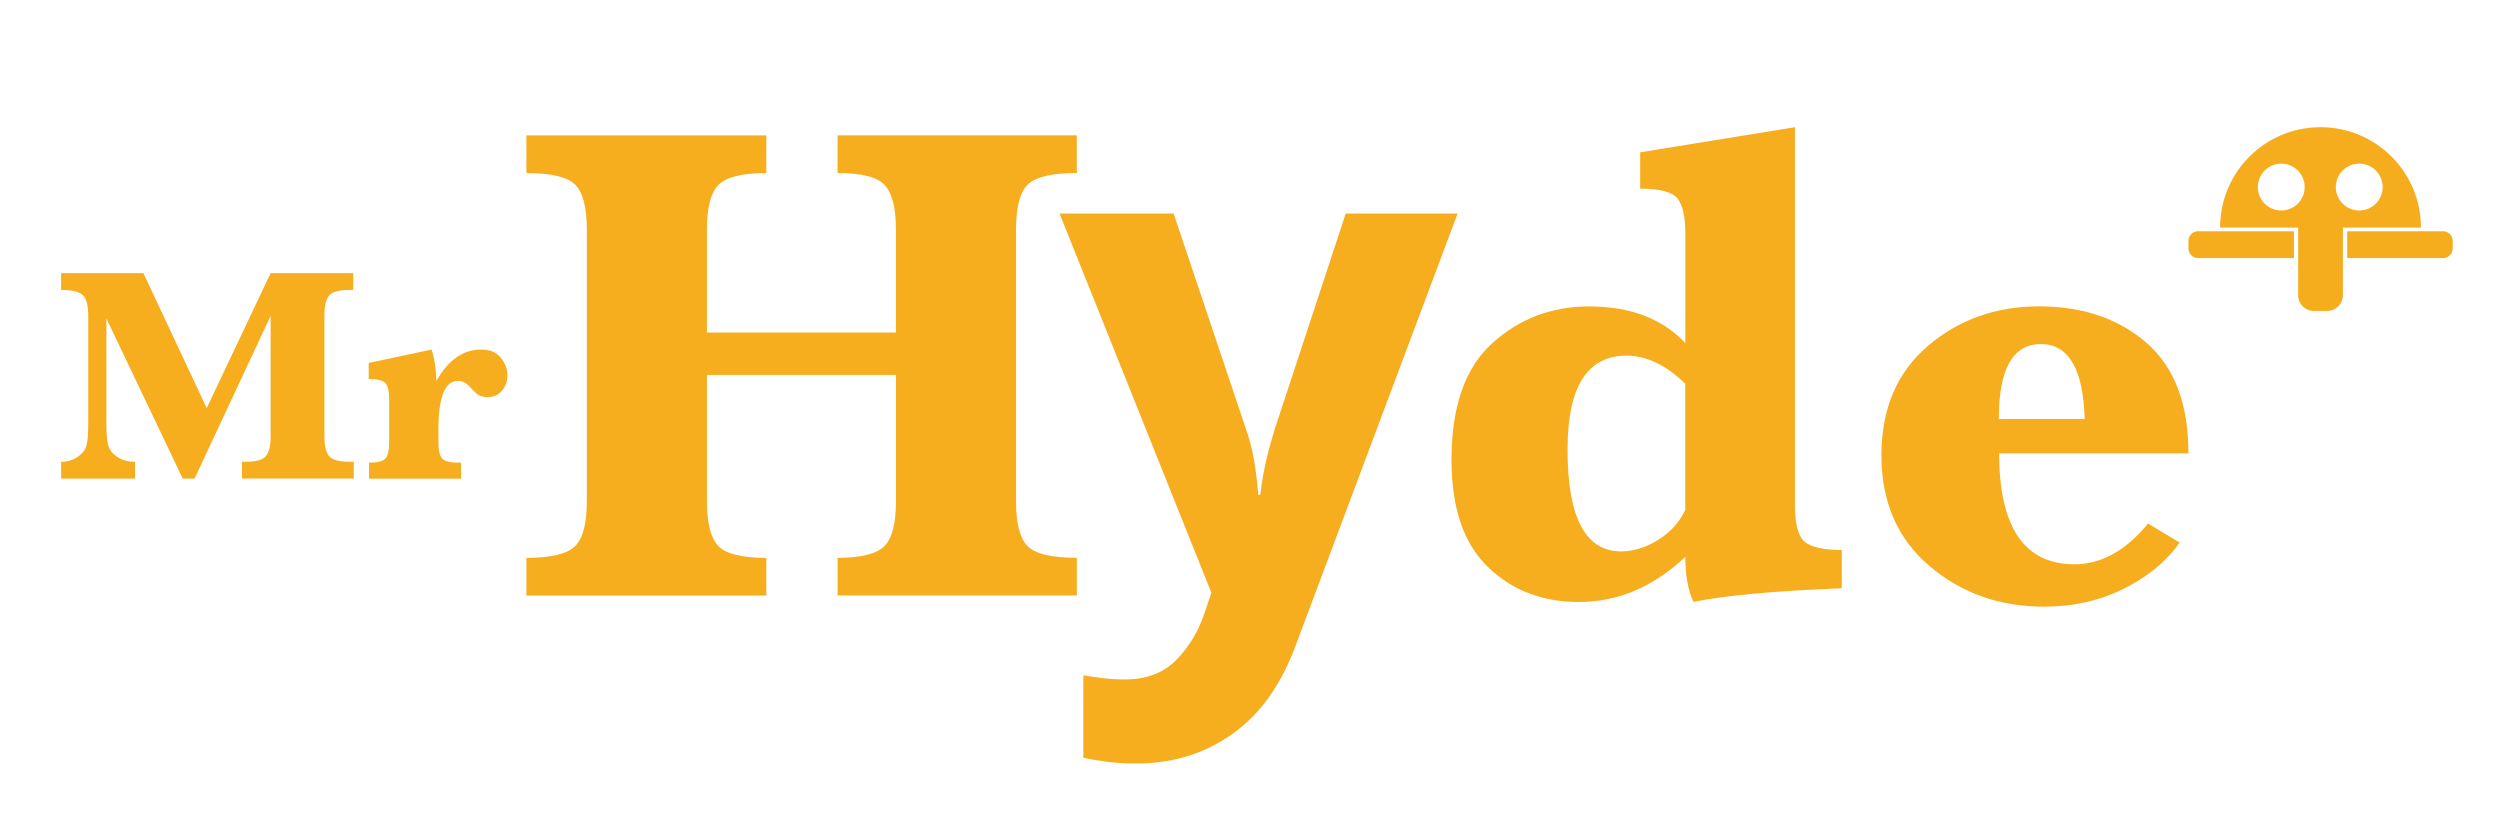
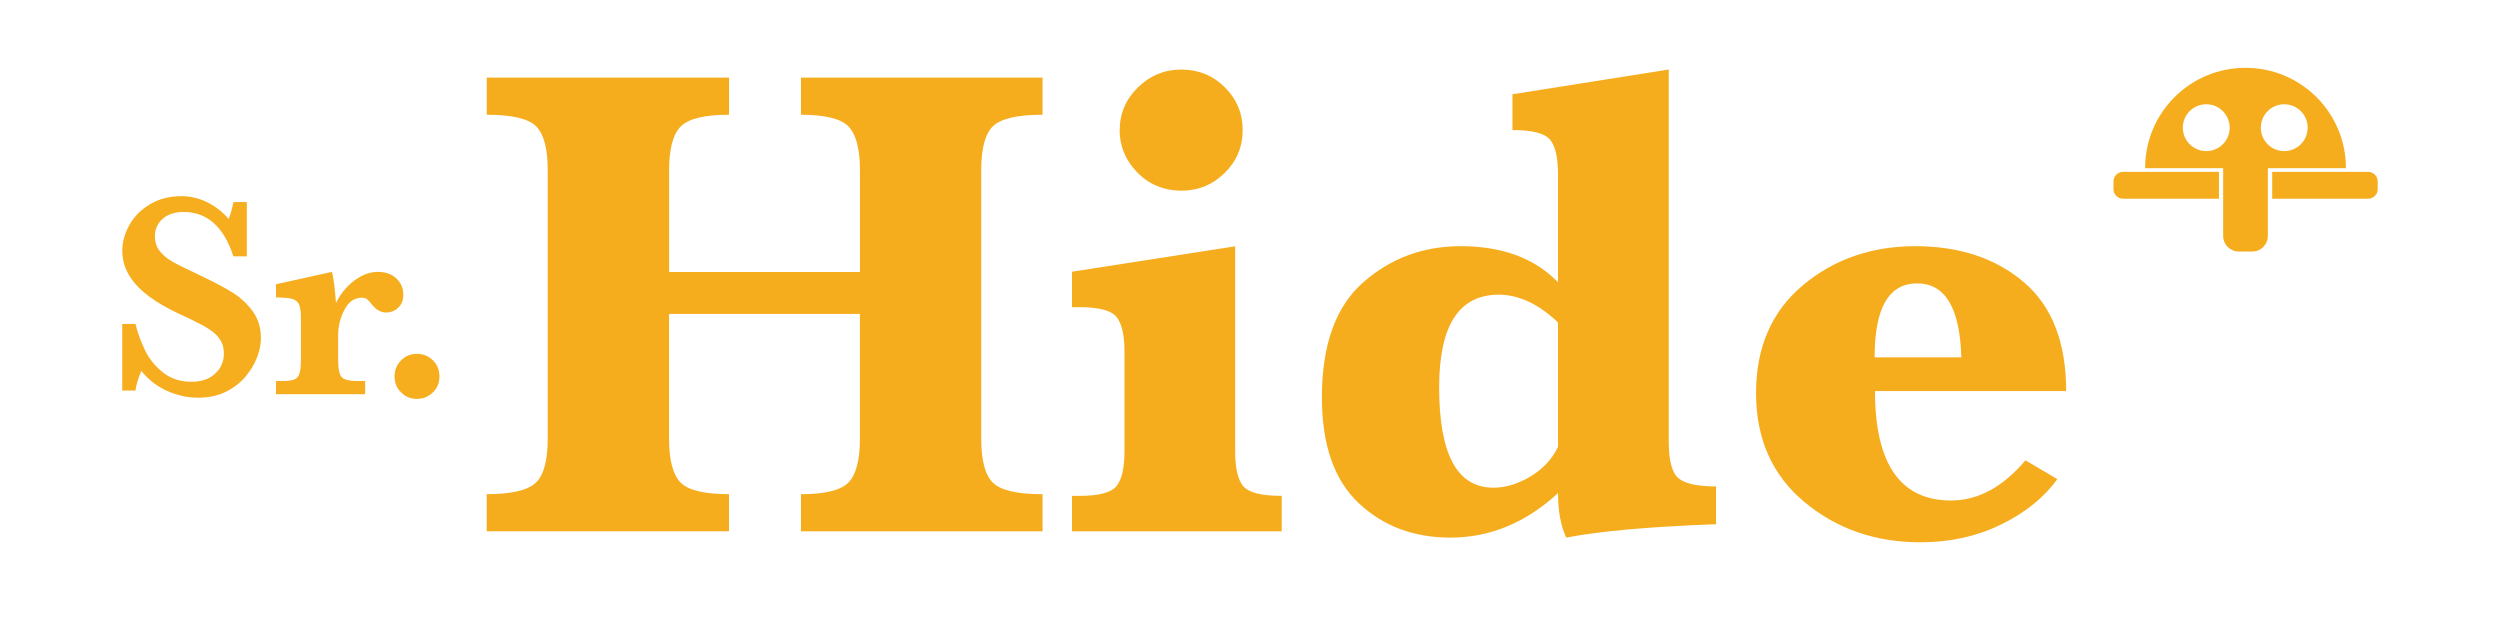
- <svg xmlns="http://www.w3.org/2000/svg" id="Layer_1" version="1.1" viewBox="0 0 560.35 186.53">
+ <svg xmlns="http://www.w3.org/2000/svg" id="Layer_1" version="1.1" viewBox="0 0 560.35 140.6">
  <defs>
    <style>
      .st0 {
        fill: #f5ad1e;
      }

      .st1 {
-         isolation: isolate;
-       }
- 
-       .st2 {
-         font-family: Baskerville-Bold, Baskerville;
-         font-size: 156.81px;
-         font-weight: 700;
-       }
- 
-       .st2, .st3 {
        fill: #f6ad1e;
      }
    </style>
  </defs>
-   <g class="st1">
-     <path class="st3" d="M40.96,107.28l-17.11-35.89v23.8c0,2.13.15,3.7.44,4.7.29,1.01.98,1.86,2.05,2.56s2.38,1.05,3.92,1.05v3.77H13.7v-3.77c1.45,0,2.71-.38,3.77-1.14s1.71-1.63,1.95-2.62c.24-.98.36-2.56.36-4.74v-24.21c0-2.31-.4-3.85-1.21-4.63-.8-.78-2.43-1.17-4.87-1.17v-3.77h18.44l14.19,30.25,14.33-30.25h18.51v3.77h-.92c-2.31,0-3.81.42-4.5,1.27s-1.04,2.3-1.04,4.36v27.23c0,2.1.36,3.57,1.07,4.4s2.2,1.24,4.47,1.24h1.05v3.77h-25.06v-3.77h.92c2.29,0,3.77-.42,4.46-1.27s1.04-2.3,1.04-4.36v-27.06l-17.05,36.47h-2.65Z" />
-     <path class="st3" d="M97.84,85.35c1.31-2.33,2.81-4.08,4.48-5.25,1.67-1.17,3.52-1.75,5.53-1.75s3.38.61,4.38,1.82,1.49,2.53,1.49,3.96c0,1.34-.4,2.48-1.19,3.43s-1.9,1.43-3.33,1.43c-.77,0-1.4-.15-1.9-.44s-1.15-.91-1.97-1.83c-.81-.9-1.7-1.36-2.65-1.36-1.47,0-2.58.9-3.31,2.7-.74,1.8-1.1,4.5-1.1,8.1v3.02c0,1.68.26,2.85.78,3.51.52.67,1.72,1,3.6,1h.68v3.6h-20.61v-3.6c1.97,0,3.21-.33,3.73-.98.52-.66.78-1.83.78-3.53v-9.71c0-1.72-.27-2.9-.8-3.55-.53-.64-1.79-.97-3.79-.97v-3.6l14.09-2.99c.63,1.83,1,4.17,1.09,7h.02Z" />
+   <g>
+     <path class="st0" d="M525.81,37.64c0-12.39-10.07-22.44-22.5-22.44s-22.5,10.05-22.5,22.44v.06h17.49v15.2c0,1.91,1.57,3.48,3.49,3.48h3.04c1.92,0,3.49-1.57,3.49-3.48v-15.2h17.49v-.06h0ZM494.51,33.87c-2.9,0-5.25-2.35-5.25-5.25s2.35-5.25,5.25-5.25,5.25,2.35,5.25,5.25-2.35,5.25-5.25,5.25ZM511.99,33.87c-2.9,0-5.25-2.35-5.25-5.25s2.35-5.25,5.25-5.25,5.25,2.35,5.25,5.25-2.35,5.25-5.25,5.25Z" />
+     <path class="st0" d="M530.78,38.52h-21.49v6.02h21.49c1.19,0,2.16-.96,2.16-2.15v-1.72c0-1.19-.97-2.15-2.16-2.15h0Z" />
+     <path class="st0" d="M486.32,38.52h-10.45c-1.19,0-2.16.96-2.16,2.15v1.72c0,1.19.97,2.15,2.16,2.15h21.49v-6.02h-11.04,0Z" />
  </g>
-   <path class="st0" d="M542.62,50.95c0-12.39-10.07-22.44-22.5-22.44s-22.5,10.05-22.5,22.44v.06h17.49v15.2c0,1.91,1.57,3.48,3.49,3.48h3.04c1.92,0,3.49-1.57,3.49-3.48v-15.2h17.49v-.06h0ZM511.32,47.18c-2.9,0-5.25-2.35-5.25-5.25s2.35-5.25,5.25-5.25,5.25,2.35,5.25,5.25-2.35,5.25-5.25,5.25ZM528.8,47.18c-2.9,0-5.25-2.35-5.25-5.25s2.35-5.25,5.25-5.25,5.25,2.35,5.25,5.25-2.35,5.25-5.25,5.25Z" />
-   <path class="st0" d="M547.59,51.83h-21.49v6.02h21.49c1.19,0,2.16-.96,2.16-2.15v-1.72c0-1.19-.97-2.15-2.16-2.15h0Z" />
-   <path class="st0" d="M503.13,51.83h-10.45c-1.19,0-2.16.96-2.16,2.15v1.72c0,1.19.97,2.15,2.16,2.15h21.49v-6.02h-11.04,0Z" />
-   <path class="st3" d="M158.45,84.04v28.37c0,4.82.84,8.13,2.51,9.93s5.27,2.7,10.8,2.7v8.44h-53.77v-8.44c5.42,0,9.04-.85,10.84-2.55,1.8-1.7,2.7-5.06,2.7-10.08v-61c0-4.87-.85-8.19-2.55-9.96s-5.36-2.66-10.99-2.66v-8.44h53.77v8.44c-5.38,0-8.94.88-10.69,2.62-1.75,1.75-2.62,5.08-2.62,10v23.12h42.36v-23.12c0-4.76-.82-8.06-2.47-9.89-1.65-1.83-5.18-2.74-10.61-2.74v-8.44h53.62v8.44c-5.48,0-9.11.84-10.91,2.51s-2.7,5.05-2.7,10.12v61c0,4.92.86,8.25,2.59,10,1.72,1.75,5.4,2.62,11.03,2.62v8.44h-53.62v-8.44c5.32,0,8.83-.89,10.53-2.66s2.55-5.1,2.55-9.96v-28.37h-42.37Z" />
-   <path class="st3" d="M377.74,124.81c-3.55,3.35-7.31,5.87-11.29,7.57-3.98,1.7-8.18,2.55-12.59,2.55-8.16,0-14.96-2.62-20.38-7.87-5.43-5.25-8.14-13.25-8.14-24,0-11.91,3.04-20.62,9.13-26.13,6.08-5.5,13.31-8.25,21.68-8.25,4.61,0,8.72.68,12.32,2.05s6.69,3.42,9.28,6.16v-24.57c0-3.8-.6-6.43-1.79-7.87s-3.97-2.17-8.33-2.17v-8.14l34.68-5.63v84.57c0,4.31.72,7.09,2.17,8.33,1.44,1.24,4.22,1.86,8.33,1.86v8.59c-14.81.56-25.88,1.57-33.24,3.04-1.22-2.64-1.83-6.01-1.83-10.12v.03ZM377.74,114.31v-28.29c-2.18-2.13-4.37-3.71-6.58-4.75s-4.4-1.56-6.58-1.56c-4.41,0-7.72,1.75-9.92,5.25-2.21,3.5-3.31,8.77-3.31,15.82,0,7.61,1,13.31,3,17.11s5.01,5.7,9.01,5.7c2.74,0,5.49-.85,8.25-2.55s4.8-3.94,6.12-6.73h0Z" />
-   <path class="st3" d="M448.09,101.61c0,8.27,1.41,14.48,4.22,18.63,2.81,4.16,7.04,6.24,12.66,6.24,5.98,0,11.48-3.04,16.5-9.13l7.07,4.26c-2.89,4.16-7.04,7.59-12.43,10.3-5.4,2.71-11.37,4.07-17.91,4.07-10.04,0-18.63-3.05-25.78-9.16s-10.72-14.36-10.72-24.76,3.46-18.56,10.38-24.49,15.25-8.9,24.98-8.9,17.81,2.73,24.07,8.18,9.39,13.7,9.39,24.76h-42.44,0ZM448.01,93.93h19.24c-.3-11.21-3.58-16.81-9.81-16.81-3.14,0-5.5,1.4-7.07,4.18-1.57,2.79-2.36,7-2.36,12.62h0Z" />
-   <text class="st2" transform="translate(237.49 133.48)">
-     <tspan x="0" y="0">y</tspan>
-   </text>
+   <g>
+     <path class="st1" d="M58.48,75.83c0,1.35-.29,2.78-.87,4.29-.58,1.51-1.45,2.96-2.62,4.34-1.17,1.38-2.64,2.51-4.42,3.38-1.78.87-3.84,1.3-6.18,1.3s-4.62-.5-6.9-1.51c-2.28-1.01-4.22-2.51-5.81-4.5-.69,1.59-1.13,3.06-1.32,4.41h-2.96v-14.93h2.96c.54,2.15,1.28,4.16,2.22,6.05.94,1.89,2.28,3.51,4.01,4.87,1.73,1.36,3.84,2.04,6.35,2.04,2.19,0,3.94-.6,5.26-1.8,1.32-1.2,1.98-2.71,1.98-4.54,0-1.03-.2-1.93-.61-2.7-.41-.77-1-1.46-1.77-2.07-.77-.61-1.83-1.27-3.17-1.96-1.34-.7-2.87-1.43-4.58-2.2-2.64-1.24-4.8-2.5-6.5-3.76-1.69-1.26-2.98-2.49-3.84-3.68s-1.47-2.32-1.8-3.39-.5-2.16-.5-3.25c0-1.95.53-3.88,1.58-5.77s2.59-3.45,4.62-4.66c2.03-1.21,4.37-1.82,7.03-1.82,2.04,0,3.98.46,5.82,1.37,1.84.91,3.44,2.16,4.79,3.75.39-.9.74-2.17,1.06-3.8h3.02v12.16h-3.02c-2.15-6.63-5.88-9.94-11.19-9.94-1.93,0-3.48.51-4.65,1.53-1.17,1.02-1.75,2.33-1.75,3.94,0,1.27.36,2.36,1.09,3.3.73.93,1.69,1.73,2.88,2.4,1.19.67,3.12,1.62,5.77,2.86,3.22,1.52,5.73,2.84,7.54,3.96,1.81,1.12,3.35,2.52,4.6,4.21,1.25,1.69,1.88,3.74,1.88,6.14Z" />
+     <path class="st1" d="M90.4,66.02c0,1.24-.38,2.23-1.14,2.94-.76.72-1.66,1.08-2.69,1.08-1.22,0-2.3-.6-3.22-1.8-.43-.54-.78-.92-1.06-1.16-.28-.24-.68-.35-1.19-.35-1.67,0-2.98.91-3.91,2.72-.93,1.81-1.4,3.69-1.4,5.65v5.6c0,1.8.23,3.04.69,3.7.46.67,1.68,1,3.65,1h1.71v2.96h-19.98v-2.96h1.67c1.8,0,2.91-.34,3.31-1.03.41-.69.61-1.91.61-3.67v-9.39c0-1.44-.15-2.47-.43-3.09-.29-.62-.81-1.03-1.56-1.24-.75-.2-1.95-.31-3.6-.31v-2.96l12.55-2.77c.32,1.09.62,3.42.9,6.98.6-1.27,1.39-2.42,2.36-3.47.98-1.05,2.07-1.9,3.28-2.54,1.21-.64,2.45-.97,3.72-.97,1.76,0,3.15.49,4.18,1.48,1.03.99,1.54,2.19,1.54,3.6Z" />
+     <path class="st1" d="M98.5,84.39c0,1.42-.49,2.61-1.48,3.57-.99.96-2.18,1.45-3.57,1.45s-2.55-.48-3.54-1.45c-.99-.97-1.48-2.16-1.48-3.57s.48-2.62,1.45-3.6c.96-.99,2.16-1.48,3.57-1.48s2.61.49,3.59,1.46c.98.98,1.46,2.18,1.46,3.62Z" />
+   </g>
+   <g>
+     <path class="st0" d="M149.96,70.34v27.97c0,4.75.85,8.01,2.53,9.79,1.69,1.78,5.33,2.66,10.91,2.66v8.32h-54.31v-8.32c5.48,0,9.13-.84,10.95-2.51,1.82-1.67,2.73-4.99,2.73-9.94v-60.15c0-4.8-.86-8.07-2.57-9.82-1.72-1.75-5.42-2.62-11.1-2.62v-8.32h54.31v8.32c-5.43,0-9.03.86-10.79,2.59s-2.65,5.01-2.65,9.86v22.8h42.78v-22.8c0-4.7-.83-7.95-2.5-9.75-1.66-1.8-5.24-2.7-10.72-2.7v-8.32h54.15v8.32c-5.53,0-9.21.83-11.02,2.48-1.82,1.65-2.73,4.98-2.73,9.97v60.15c0,4.85.87,8.14,2.61,9.86,1.74,1.73,5.45,2.59,11.14,2.59v8.32h-54.15v-8.32c5.38,0,8.92-.87,10.64-2.62,1.71-1.75,2.57-5.02,2.57-9.82v-27.97h-42.78Z" />
+     <path class="st0" d="M276.85,55.19v45.97c0,3.8.61,6.41,1.84,7.84s4.1,2.14,8.6,2.14v7.95h-47.01v-7.95h1.77c4.35,0,7.1-.75,8.26-2.25s1.73-4.07,1.73-7.72v-22.35c0-3.7-.59-6.29-1.77-7.76-1.18-1.47-3.92-2.21-8.22-2.21h-1.77v-7.95l36.56-5.7ZM250.97,29.16c0-3.7,1.36-6.89,4.07-9.56,2.71-2.67,5.96-4.01,9.75-4.01s7.09,1.33,9.75,3.98c2.66,2.65,3.99,5.85,3.99,9.6s-1.34,6.95-4.03,9.6c-2.69,2.65-5.93,3.97-9.72,3.97s-7.23-1.36-9.87-4.09c-2.64-2.72-3.96-5.89-3.96-9.49Z" />
+     <path class="st0" d="M349.21,110.53c-3.58,3.3-7.39,5.79-11.41,7.46-4.02,1.67-8.26,2.51-12.71,2.51-8.25,0-15.11-2.59-20.58-7.76-5.48-5.17-8.22-13.06-8.22-23.66,0-11.75,3.07-20.34,9.22-25.76,6.15-5.42,13.44-8.14,21.89-8.14,4.66,0,8.81.68,12.44,2.02,3.64,1.35,6.76,3.38,9.37,6.07v-24.22c0-3.75-.6-6.34-1.8-7.76-1.2-1.43-4.01-2.14-8.41-2.14v-8.02l35.03-5.55v83.4c0,4.25.73,6.99,2.19,8.21,1.46,1.23,4.26,1.84,8.41,1.84v8.47c-14.95.55-26.14,1.55-33.57,3-1.23-2.6-1.84-5.92-1.84-9.97ZM349.21,100.18v-27.9c-2.2-2.1-4.42-3.66-6.64-4.69-2.23-1.02-4.44-1.54-6.64-1.54-4.46,0-7.8,1.73-10.02,5.17s-3.34,8.65-3.34,15.6c0,7.5,1.01,13.12,3.03,16.87,2.02,3.75,5.06,5.62,9.1,5.62,2.77,0,5.54-.84,8.33-2.51,2.79-1.67,4.85-3.89,6.18-6.64Z" />
+     <path class="st0" d="M420.26,87.66c0,8.15,1.42,14.27,4.26,18.37,2.84,4.1,7.1,6.15,12.79,6.15,6.04,0,11.6-3,16.67-9l7.14,4.2c-2.92,4.1-7.11,7.49-12.56,10.16-5.45,2.67-11.48,4.01-18.09,4.01-10.14,0-18.82-3.01-26.04-9.04-7.22-6.02-10.83-14.16-10.83-24.41s3.5-18.3,10.48-24.15c6.99-5.85,15.4-8.77,25.23-8.77s17.99,2.69,24.31,8.06c6.32,5.38,9.49,13.51,9.49,24.41h-42.86ZM420.18,80.09h19.43c-.31-11.05-3.61-16.57-9.91-16.57-3.18,0-5.56,1.38-7.14,4.12-1.59,2.75-2.38,6.9-2.38,12.45Z" />
+   </g>
</svg>
